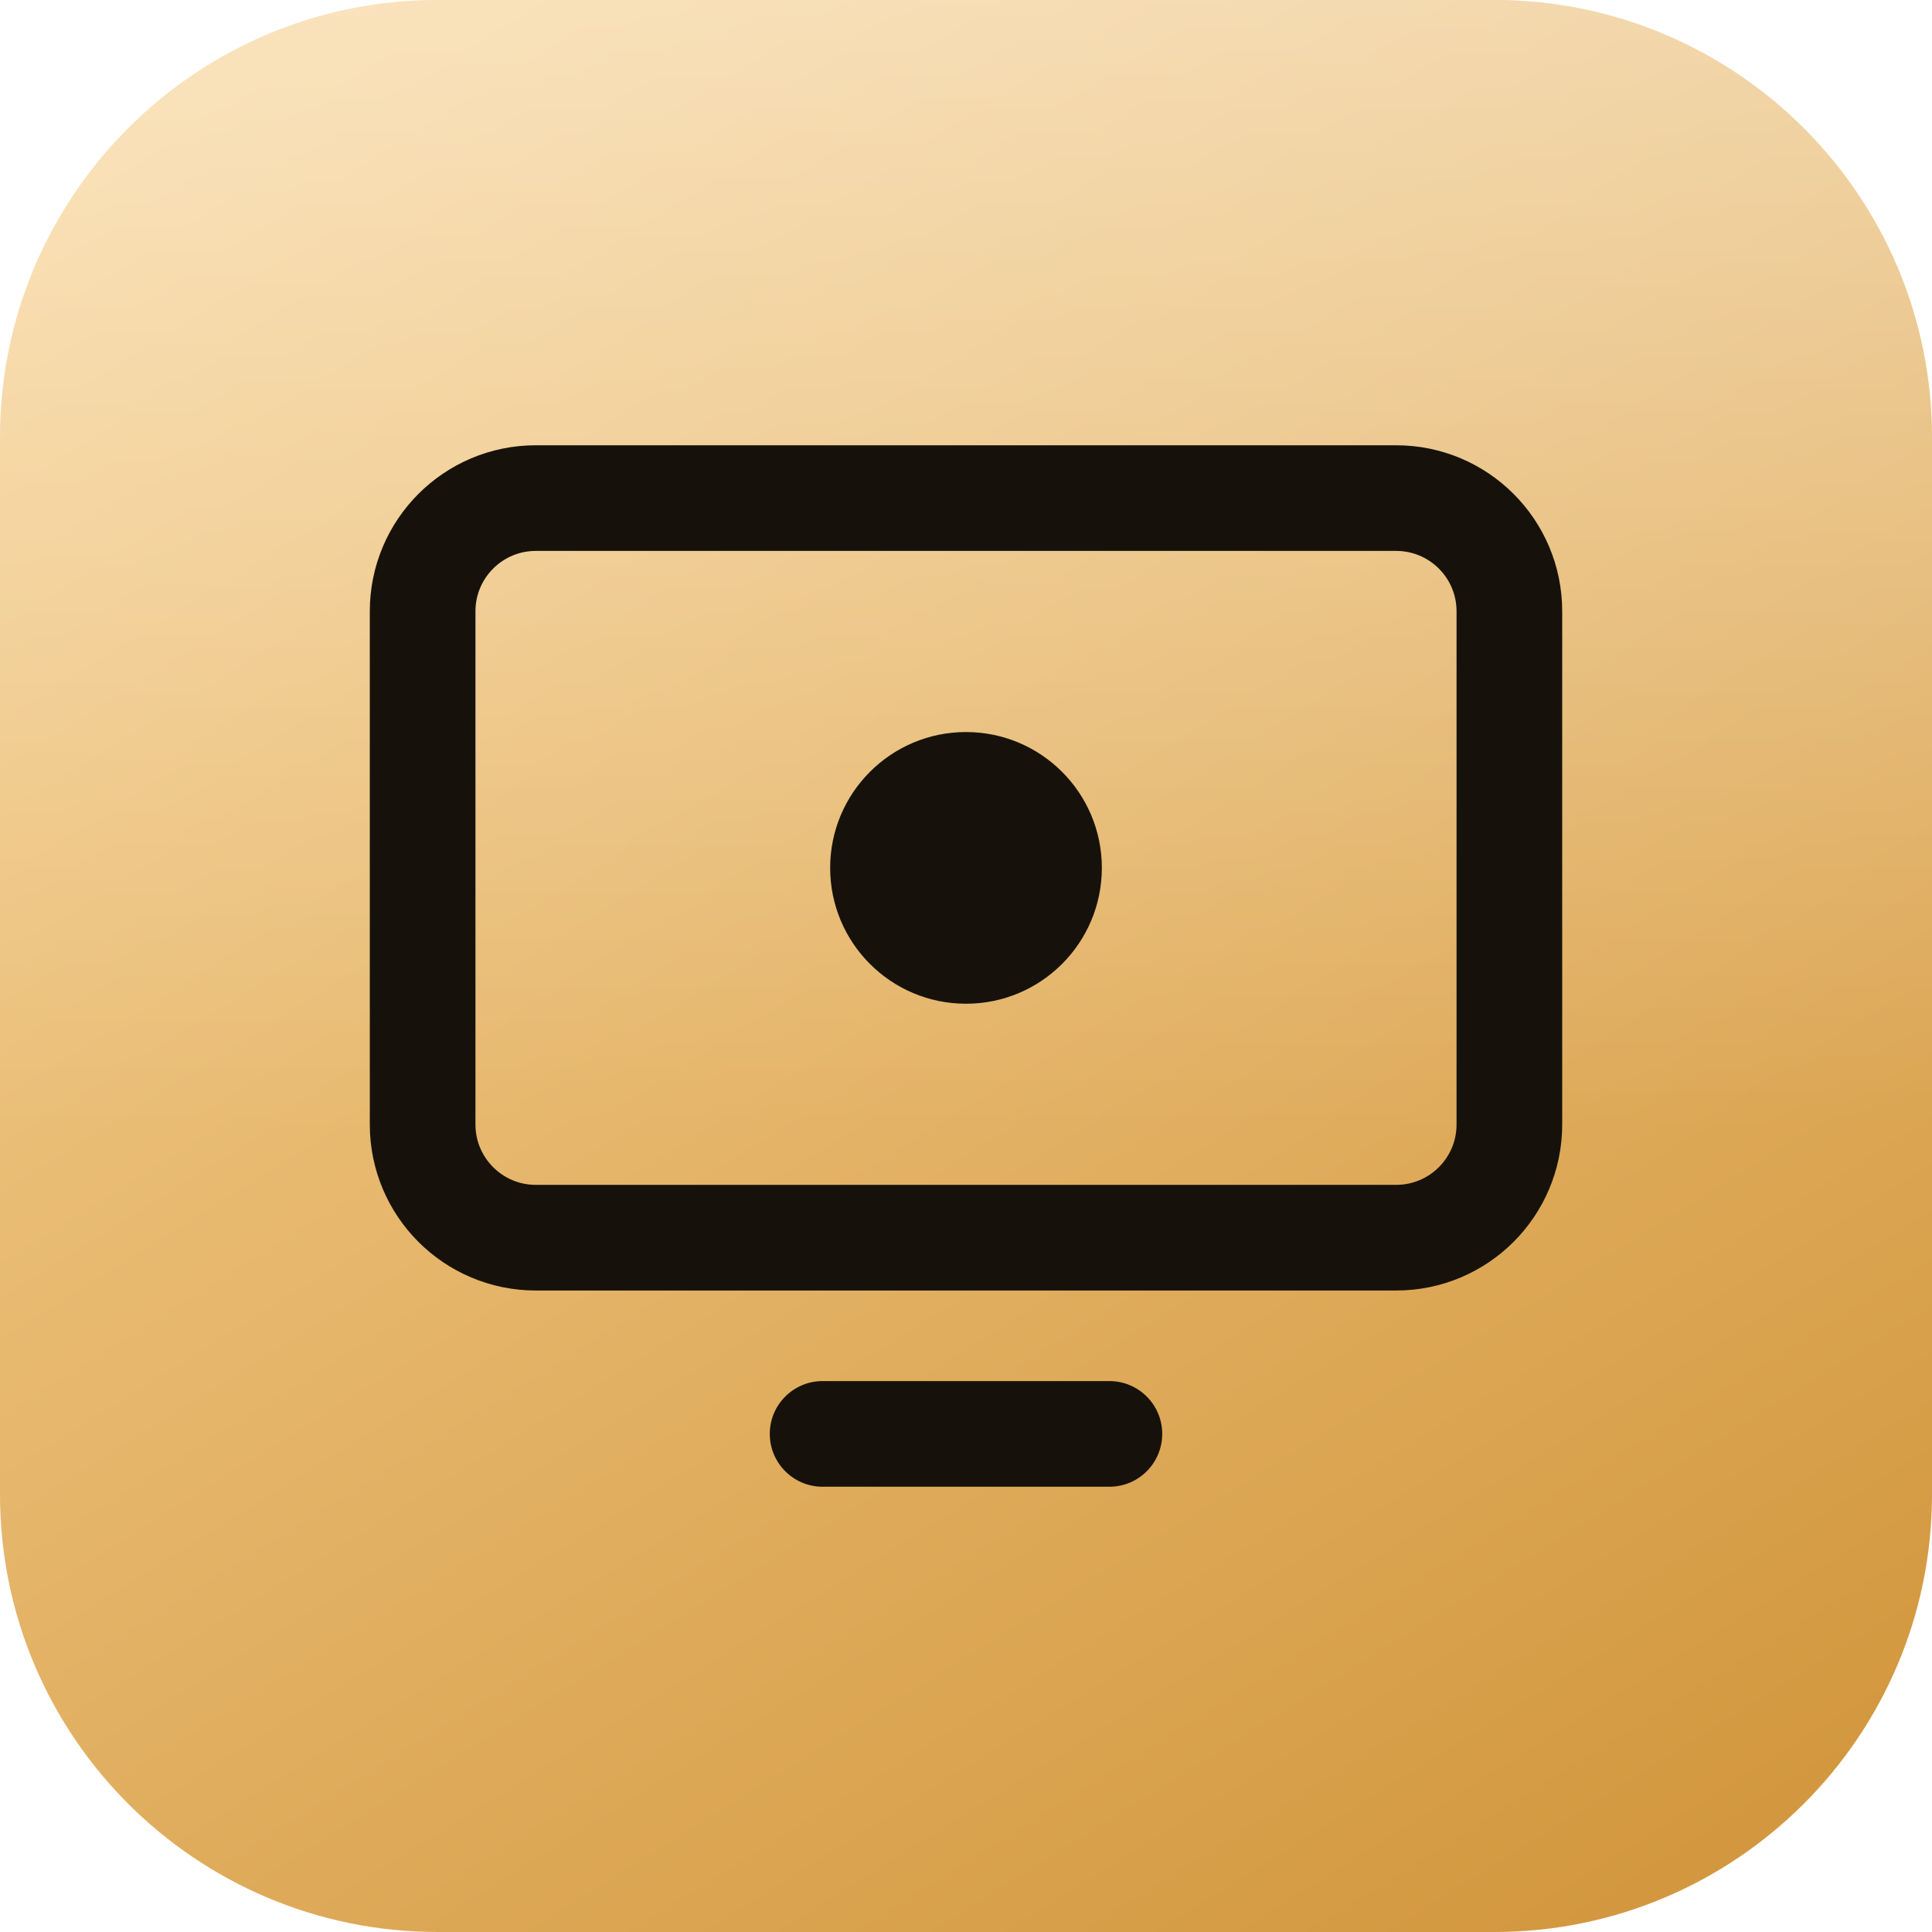
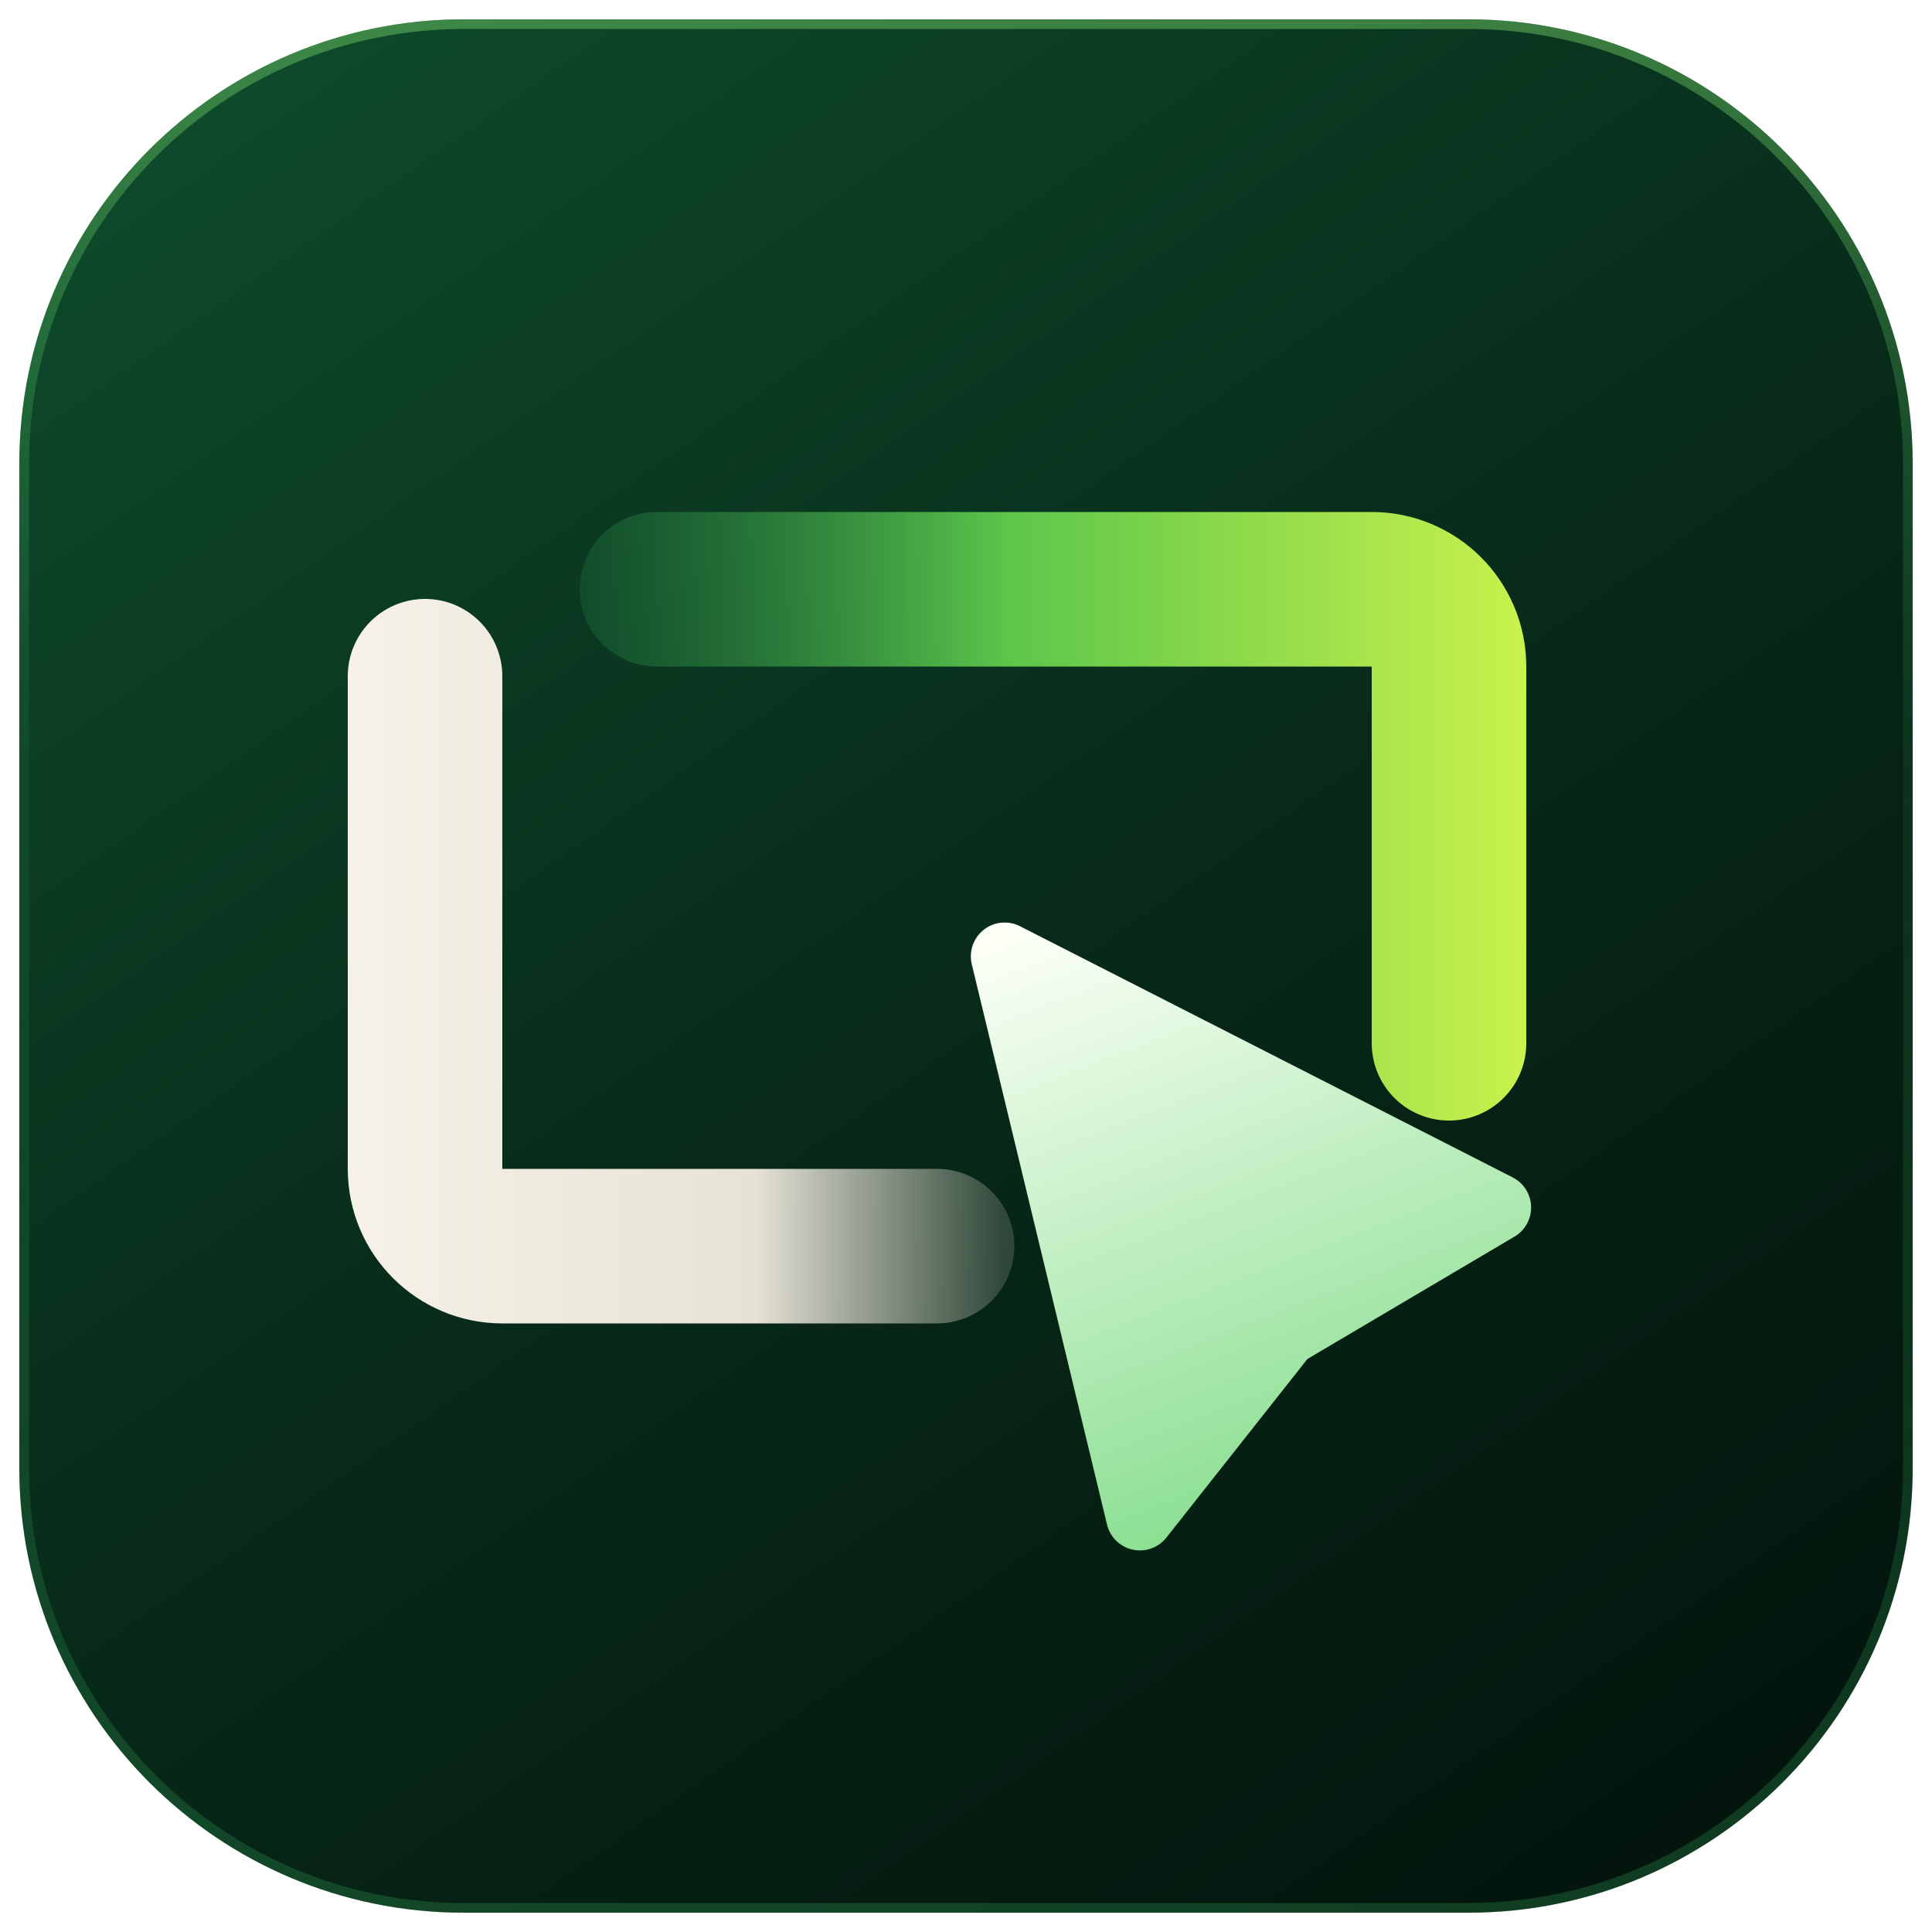
- <svg xmlns="http://www.w3.org/2000/svg" width="512" height="512" viewBox="0 0 512 512" fill="none">
+ <svg xmlns="http://www.w3.org/2000/svg" width="512" height="512" viewBox="0 0 200 200" fill="none">
  <defs>
-     <linearGradient id="bg" x1="96" y1="0" x2="416" y2="512" gradientUnits="userSpaceOnUse">
-       <stop stop-color="#F6D193" />
-       <stop offset="1" stop-color="#D3983F" />
+     <linearGradient id="tile" x1="30" y1="0" x2="170" y2="200" gradientUnits="userSpaceOnUse">
+       <stop stop-color="#0E4A2C" />
+       <stop offset=".55" stop-color="#072818" />
+       <stop offset="1" stop-color="#03140C" />
    </linearGradient>
-     <linearGradient id="shine" x1="256" y1="0" x2="256" y2="300" gradientUnits="userSpaceOnUse">
-       <stop stop-color="#fff" stop-opacity=".38" />
-       <stop offset="1" stop-color="#fff" stop-opacity="0" />
+     <linearGradient id="rim" x1="100" y1="0" x2="100" y2="200" gradientUnits="userSpaceOnUse">
+       <stop stop-color="#7DDB6B" stop-opacity=".45" />
+       <stop offset=".4" stop-color="#2F9E55" stop-opacity=".12" />
+       <stop offset="1" stop-color="#2F9E55" stop-opacity=".3" />
+     </linearGradient>
+     <linearGradient id="frame" x1="36" y1="0" x2="104" y2="0" gradientUnits="userSpaceOnUse">
+       <stop stop-color="#F6F2E7" />
+       <stop offset=".62" stop-color="#E6E2D6" />
+       <stop offset="1" stop-color="#E6E2D6" stop-opacity=".18" />
+     </linearGradient>
+     <linearGradient id="screen" x1="60" y1="0" x2="158" y2="0" gradientUnits="userSpaceOnUse">
+       <stop stop-color="#2E9A4E" stop-opacity=".2" />
+       <stop offset=".45" stop-color="#5CC64B" />
+       <stop offset="1" stop-color="#C9F24C" />
+     </linearGradient>
+     <linearGradient id="pointer" x1="104" y1="98" x2="128" y2="160" gradientUnits="userSpaceOnUse">
+       <stop stop-color="#FBFFF6" />
+       <stop offset="1" stop-color="#86DE8E" />
    </linearGradient>
  </defs>
-   <rect width="512" height="512" rx="116" fill="url(#bg)" />
-   <rect width="512" height="512" rx="116" fill="url(#shine)" />
-   <rect x="112" y="132" width="288" height="196" rx="30" stroke="#16120B" stroke-width="28" />
-   <circle cx="256" cy="230" r="36" fill="#16120B" />
-   <rect x="204" y="366" width="104" height="28" rx="14" fill="#16120B" />
+   <rect x="2" y="2" width="196" height="196" rx="46" fill="url(#tile)" />
+   <rect x="2.5" y="2.5" width="195" height="195" rx="45.5" stroke="url(#rim)" />
+   <path d="M44 70V121a8 8 0 0 0 8 8H97" stroke="url(#frame)" stroke-width="16" stroke-linecap="round" stroke-linejoin="round" />
+   <path d="M68 61H142a8 8 0 0 1 8 8V108" stroke="url(#screen)" stroke-width="16" stroke-linecap="round" stroke-linejoin="round" />
+   <path d="M104 99L155 125L133 138L118 157Z" fill="url(#pointer)" stroke="url(#pointer)" stroke-width="7" stroke-linejoin="round" />
</svg>
